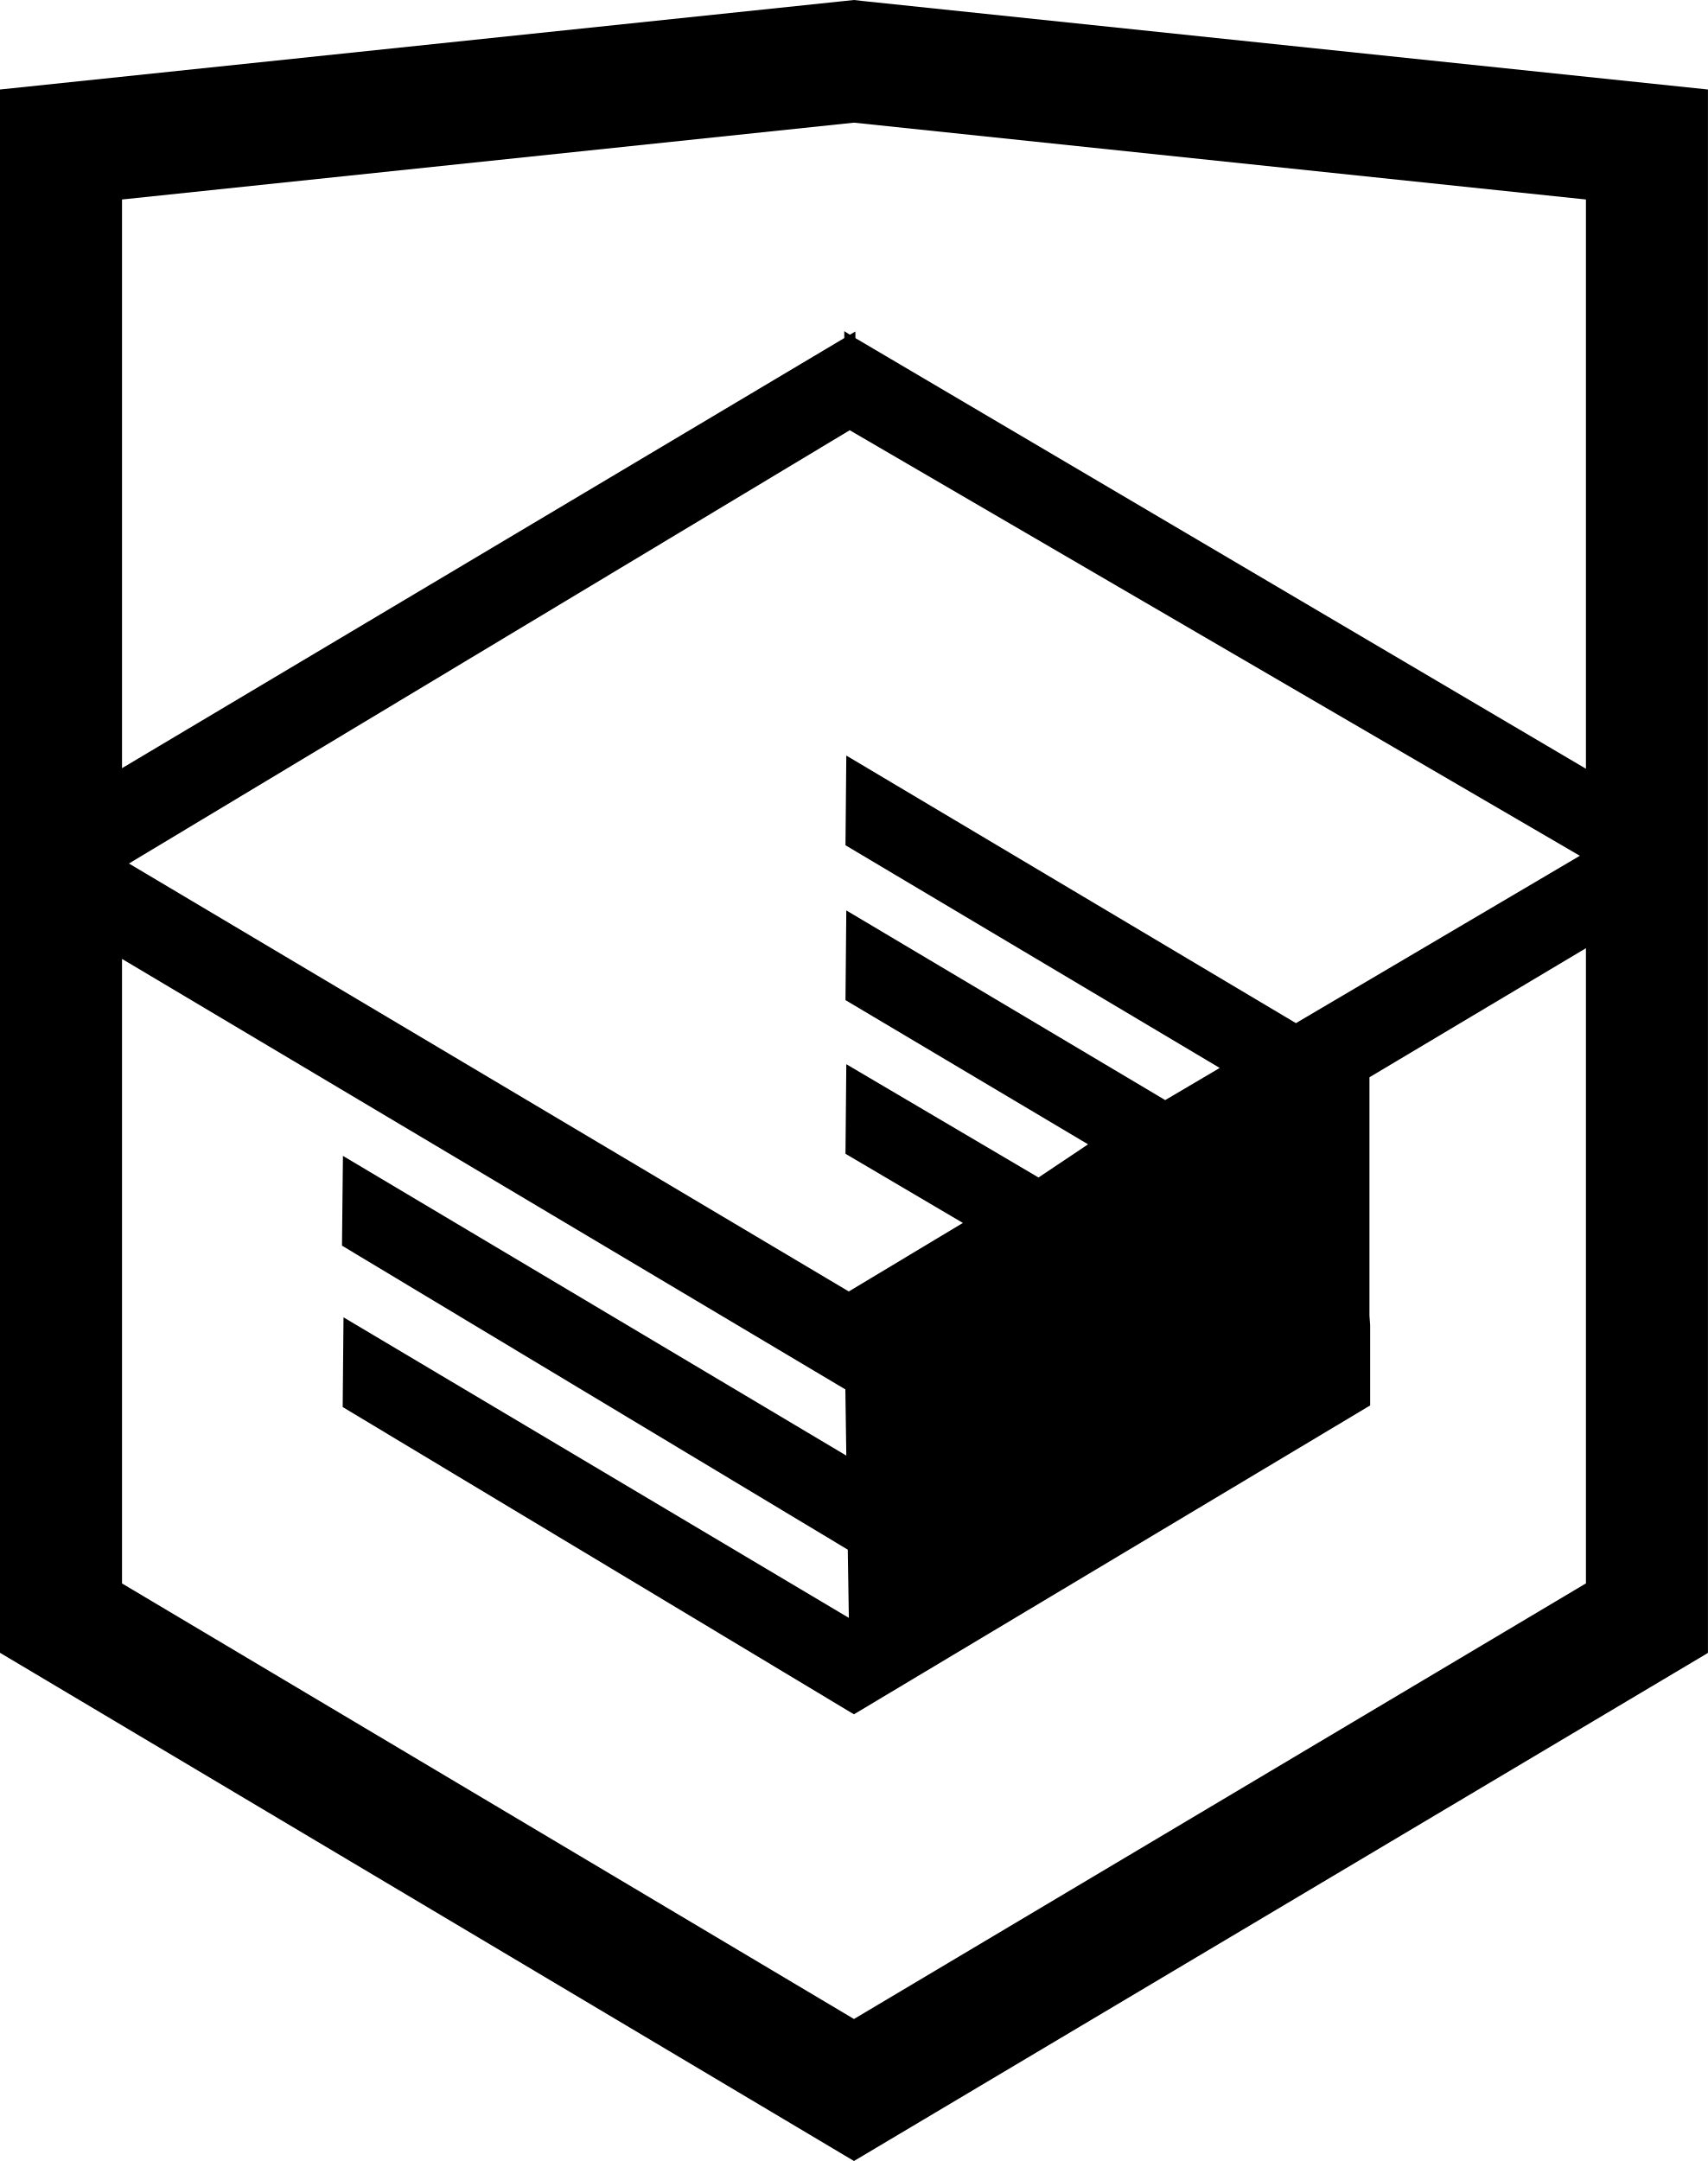
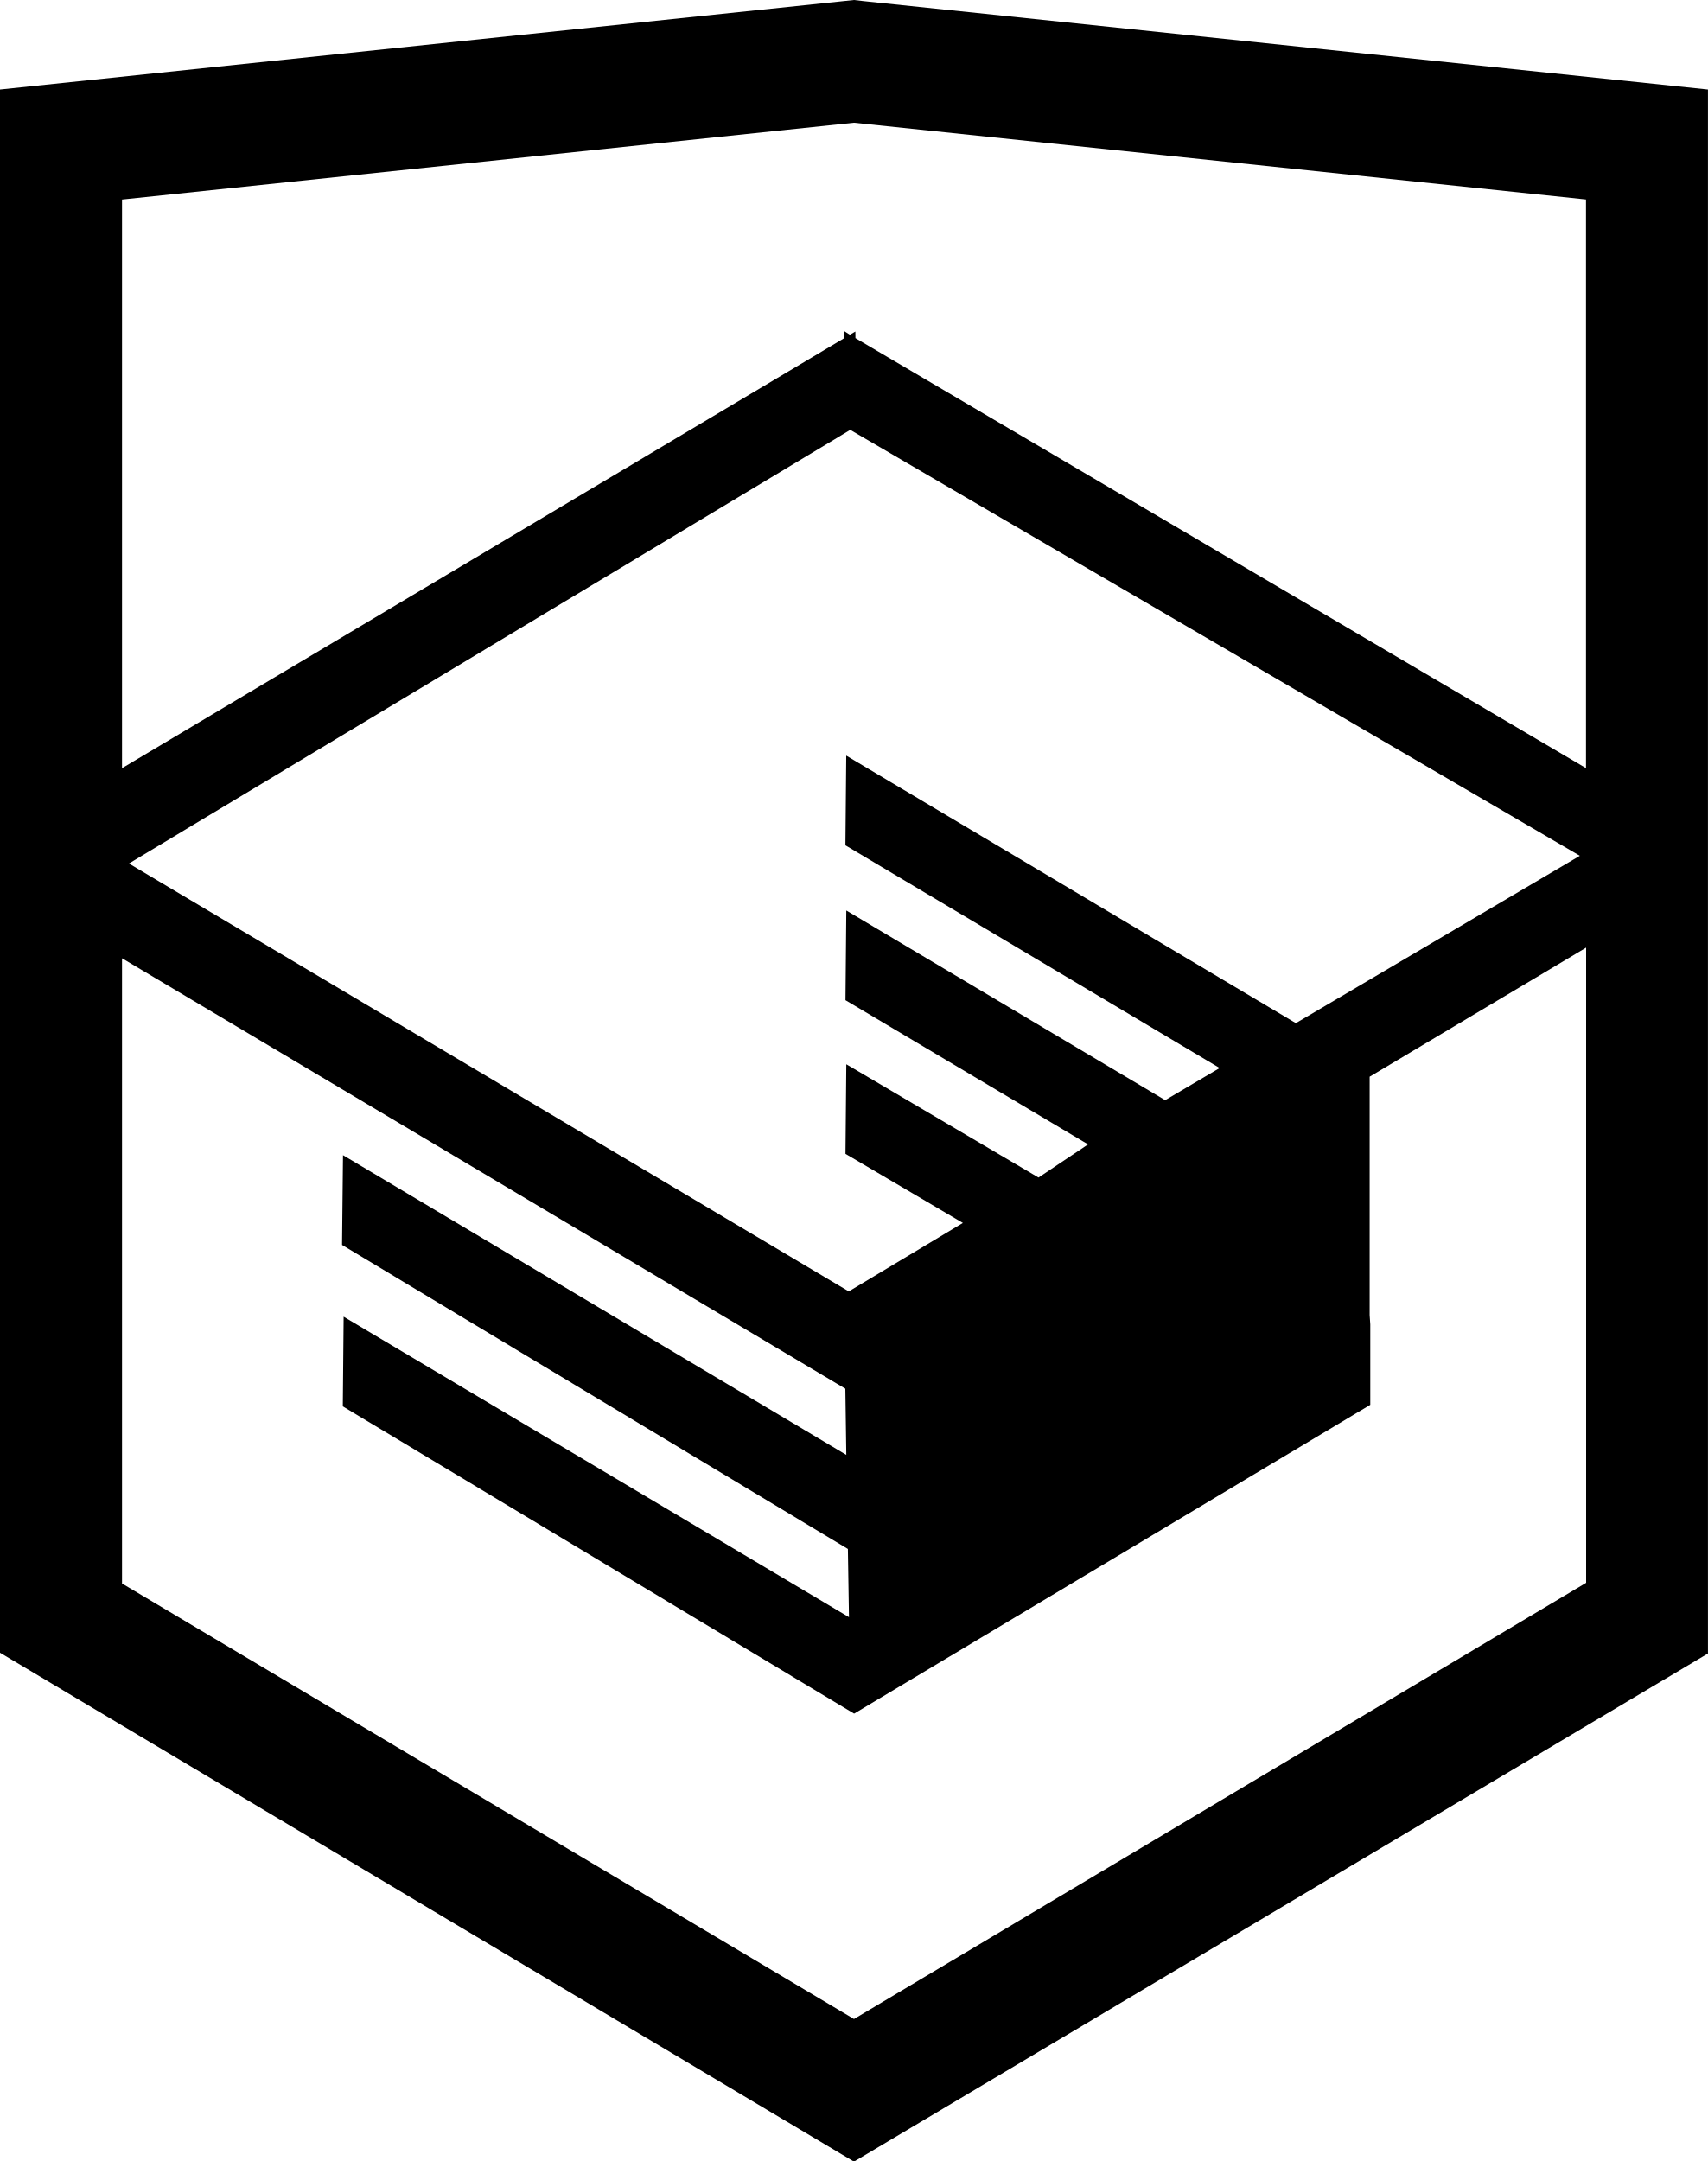
- <svg xmlns="http://www.w3.org/2000/svg" version="1.0" id="Layer_1" x="0px" y="0px" width="26.943px" height="34.09px" viewBox="0 0 26.943 34.09" enable-background="new 0 0 26.943 34.09" xml:space="preserve">
-   <path d="M13.62,0.017L13.472,0L0,1.412v24.661l13.472,8.017l13.43-7.99l0.042-0.026V1.412L13.62,0.017z M25.019,12.127L13.495,5.334 l-0.001-0.104L13.407,5.28l-0.088-0.056v0.109L1.925,12.118V3.147l11.547-1.212l11.547,1.212V12.127z M13.405,6.787L24.923,13.5 l-4.479,2.64l-7.093-4.221l-0.013,1.415l5.904,3.513l-0.86,0.507l-5.031-2.992l-0.013,1.415l3.827,2.275l-0.782,0.523l-3.032-1.787 l-0.013,1.413l1.852,1.091l-1.8,1.081L2.034,13.622L13.405,6.787z M1.925,15.127l11.411,6.791l0.015,1.044l-7.941-4.728L5.395,19.65 l7.979,4.796l0.017,1.076l-7.972-4.741l-0.013,1.415l8.021,4.821l0.045,0.026l8.143-4.872v-1.268l-0.011-0.148v-3.761l3.415-2.036 v10.02L13.472,31.85L1.925,24.979V15.127z" />
+ <svg xmlns="http://www.w3.org/2000/svg" width="26.943" height="34.09">
+   <path d="M13.62.017L13.472 0 0 1.412v24.66L13.472 34.1l13.472-8.016V1.412L13.62.017zm11.4 12.1L13.495 5.334l-.001-.104-.087.05-.088-.056v.11L1.925 12.118v-8.97l11.547-1.212L25.02 3.147v8.98zm-11.614-5.34L24.923 13.5l-4.48 2.64-7.093-4.22-.013 1.415 5.904 3.513-.86.507-5.03-2.992-.013 1.415 3.827 2.275-.782.523-3.032-1.787-.013 1.413 1.852 1.09-1.8 1.08-11.356-6.75 11.37-6.835zm-11.48 8.34l11.41 6.79.015 1.044-7.94-4.728-.015 1.416 7.98 4.796.017 1.076-7.972-4.74-.013 1.415 8.066 4.847 8.143-4.872v-1.268l-.01-.148v-3.76l3.415-2.036v10.02L13.472 31.85 1.925 24.98v-9.852z" />
</svg>
